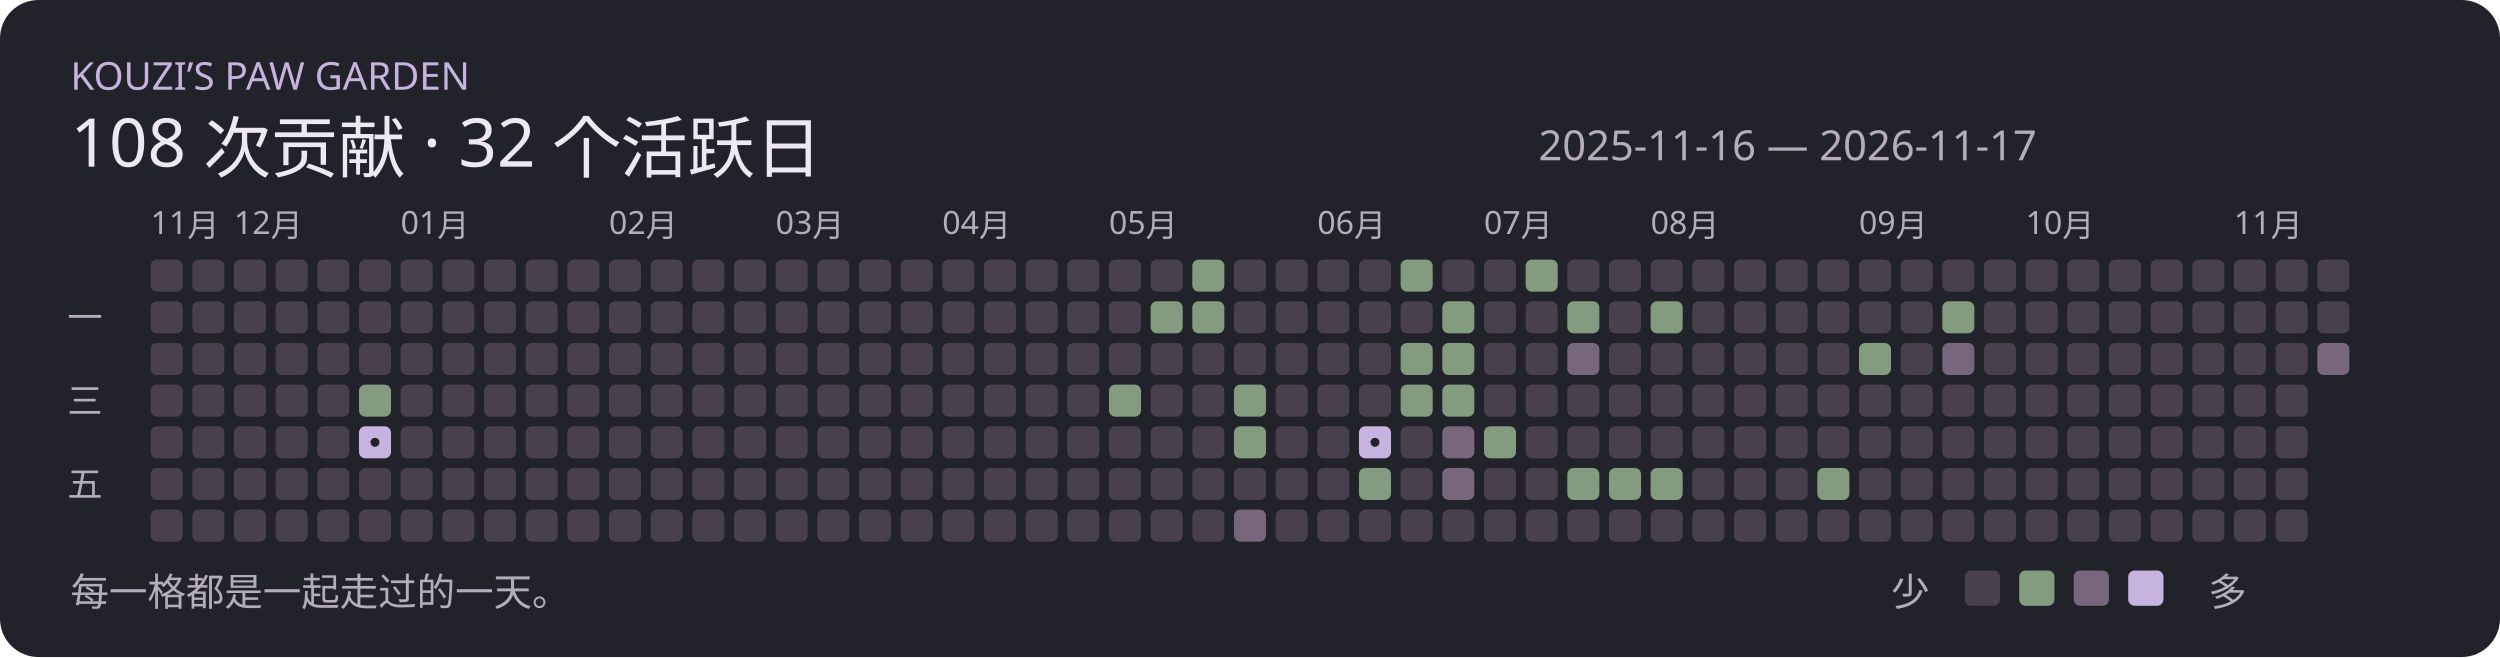
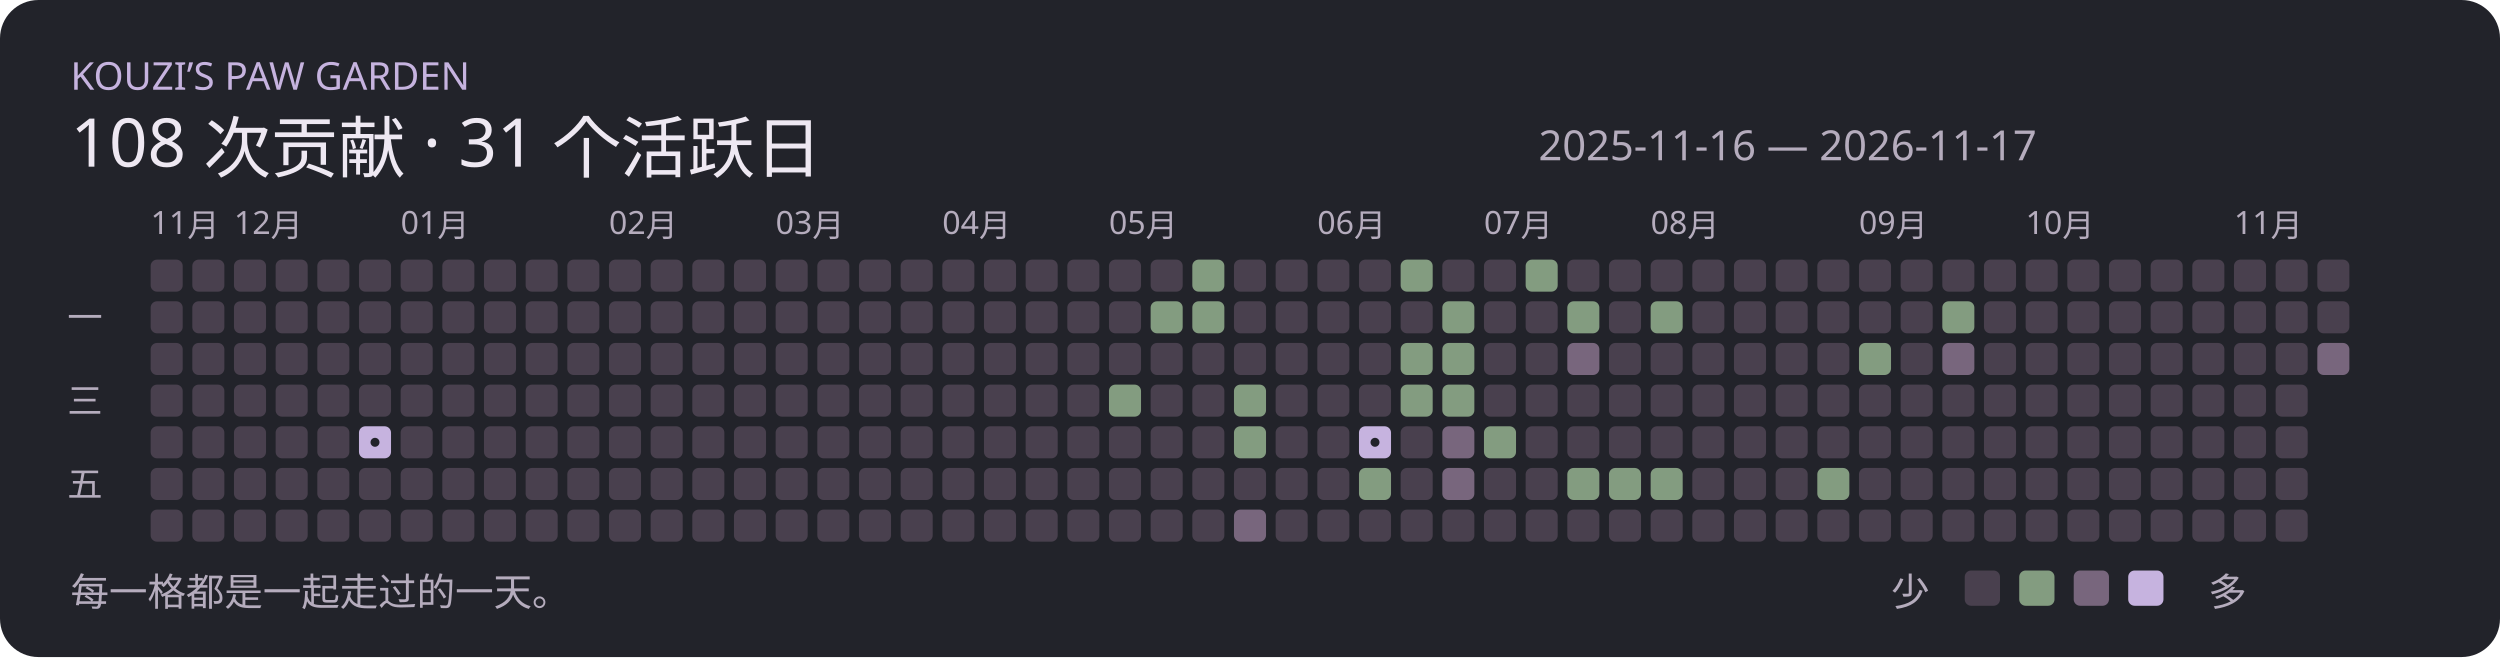
<svg xmlns="http://www.w3.org/2000/svg" width="780" height="205" viewBox="0 0 780 205" role="img">
  <rect width="780" height="205" rx="12" fill="#22232a" />
  <text x="22" y="28" font-family="Segoe UI,Microsoft YaHei,sans-serif" font-size="12" fill="#c6b3df">KOUZI’S PAW GARDEN</text>
-   <text x="22" y="52" font-family="Segoe UI,Microsoft YaHei,sans-serif" font-size="21" fill="#eee8f2">108 次贡献 · 32 个活跃日</text>
+   <text x="22" y="52" font-family="Segoe UI,Microsoft YaHei,sans-serif" font-size="21" fill="#eee8f2">108 次贡献 · 31 个活跃日</text>
  <text x="480" y="50" font-family="Segoe UI,Microsoft YaHei,sans-serif" font-size="13" fill="#b5acbd">2025-11-16 — 2026-11-17</text>
  <rect x="47" y="81" width="10" height="10" rx="2" fill="#49404e" />
  <text x="47" y="73" font-family="Segoe UI,Microsoft YaHei,sans-serif" font-size="10" fill="#b5acbd">11月</text>
  <rect x="47" y="94" width="10" height="10" rx="2" fill="#49404e" />
  <rect x="47" y="107" width="10" height="10" rx="2" fill="#49404e" />
  <rect x="47" y="120" width="10" height="10" rx="2" fill="#49404e" />
  <rect x="47" y="133" width="10" height="10" rx="2" fill="#49404e" />
  <rect x="47" y="146" width="10" height="10" rx="2" fill="#49404e" />
  <rect x="47" y="159" width="10" height="10" rx="2" fill="#49404e" />
  <rect x="60" y="81" width="10" height="10" rx="2" fill="#49404e" />
  <rect x="60" y="94" width="10" height="10" rx="2" fill="#49404e" />
  <rect x="60" y="107" width="10" height="10" rx="2" fill="#49404e" />
  <rect x="60" y="120" width="10" height="10" rx="2" fill="#49404e" />
  <rect x="60" y="133" width="10" height="10" rx="2" fill="#49404e" />
  <rect x="60" y="146" width="10" height="10" rx="2" fill="#49404e" />
  <rect x="60" y="159" width="10" height="10" rx="2" fill="#49404e" />
  <rect x="73" y="81" width="10" height="10" rx="2" fill="#49404e" />
  <rect x="73" y="94" width="10" height="10" rx="2" fill="#49404e" />
  <text x="73" y="73" font-family="Segoe UI,Microsoft YaHei,sans-serif" font-size="10" fill="#b5acbd">12月</text>
  <rect x="73" y="107" width="10" height="10" rx="2" fill="#49404e" />
  <rect x="73" y="120" width="10" height="10" rx="2" fill="#49404e" />
  <rect x="73" y="133" width="10" height="10" rx="2" fill="#49404e" />
  <rect x="73" y="146" width="10" height="10" rx="2" fill="#49404e" />
  <rect x="73" y="159" width="10" height="10" rx="2" fill="#49404e" />
  <rect x="86" y="81" width="10" height="10" rx="2" fill="#49404e" />
  <rect x="86" y="94" width="10" height="10" rx="2" fill="#49404e" />
  <rect x="86" y="107" width="10" height="10" rx="2" fill="#49404e" />
  <rect x="86" y="120" width="10" height="10" rx="2" fill="#49404e" />
  <rect x="86" y="133" width="10" height="10" rx="2" fill="#49404e" />
  <rect x="86" y="146" width="10" height="10" rx="2" fill="#49404e" />
  <rect x="86" y="159" width="10" height="10" rx="2" fill="#49404e" />
  <rect x="99" y="81" width="10" height="10" rx="2" fill="#49404e" />
  <rect x="99" y="94" width="10" height="10" rx="2" fill="#49404e" />
  <rect x="99" y="107" width="10" height="10" rx="2" fill="#49404e" />
  <rect x="99" y="120" width="10" height="10" rx="2" fill="#49404e" />
  <rect x="99" y="133" width="10" height="10" rx="2" fill="#49404e" />
  <rect x="99" y="146" width="10" height="10" rx="2" fill="#49404e" />
  <rect x="99" y="159" width="10" height="10" rx="2" fill="#49404e" />
  <rect x="112" y="81" width="10" height="10" rx="2" fill="#49404e" />
  <rect x="112" y="94" width="10" height="10" rx="2" fill="#49404e" />
  <rect x="112" y="107" width="10" height="10" rx="2" fill="#49404e" />
-   <rect x="112" y="120" width="10" height="10" rx="2" fill="#839c80" />
+   <rect x="112" y="120" width="10" height="10" rx="2" fill="#49404e" />
  <rect x="112" y="133" width="10" height="10" rx="2" fill="#c6b3df" />
  <circle cx="117" cy="138" r="1.4" fill="#22232a" />
  <rect x="112" y="146" width="10" height="10" rx="2" fill="#49404e" />
  <rect x="112" y="159" width="10" height="10" rx="2" fill="#49404e" />
  <rect x="125" y="81" width="10" height="10" rx="2" fill="#49404e" />
  <rect x="125" y="94" width="10" height="10" rx="2" fill="#49404e" />
  <rect x="125" y="107" width="10" height="10" rx="2" fill="#49404e" />
  <rect x="125" y="120" width="10" height="10" rx="2" fill="#49404e" />
  <rect x="125" y="133" width="10" height="10" rx="2" fill="#49404e" />
  <text x="125" y="73" font-family="Segoe UI,Microsoft YaHei,sans-serif" font-size="10" fill="#b5acbd">01月</text>
  <rect x="125" y="146" width="10" height="10" rx="2" fill="#49404e" />
  <rect x="125" y="159" width="10" height="10" rx="2" fill="#49404e" />
  <rect x="138" y="81" width="10" height="10" rx="2" fill="#49404e" />
  <rect x="138" y="94" width="10" height="10" rx="2" fill="#49404e" />
  <rect x="138" y="107" width="10" height="10" rx="2" fill="#49404e" />
  <rect x="138" y="120" width="10" height="10" rx="2" fill="#49404e" />
  <rect x="138" y="133" width="10" height="10" rx="2" fill="#49404e" />
  <rect x="138" y="146" width="10" height="10" rx="2" fill="#49404e" />
  <rect x="138" y="159" width="10" height="10" rx="2" fill="#49404e" />
  <rect x="151" y="81" width="10" height="10" rx="2" fill="#49404e" />
  <rect x="151" y="94" width="10" height="10" rx="2" fill="#49404e" />
  <rect x="151" y="107" width="10" height="10" rx="2" fill="#49404e" />
  <rect x="151" y="120" width="10" height="10" rx="2" fill="#49404e" />
  <rect x="151" y="133" width="10" height="10" rx="2" fill="#49404e" />
  <rect x="151" y="146" width="10" height="10" rx="2" fill="#49404e" />
  <rect x="151" y="159" width="10" height="10" rx="2" fill="#49404e" />
  <rect x="164" y="81" width="10" height="10" rx="2" fill="#49404e" />
  <rect x="164" y="94" width="10" height="10" rx="2" fill="#49404e" />
  <rect x="164" y="107" width="10" height="10" rx="2" fill="#49404e" />
  <rect x="164" y="120" width="10" height="10" rx="2" fill="#49404e" />
  <rect x="164" y="133" width="10" height="10" rx="2" fill="#49404e" />
  <rect x="164" y="146" width="10" height="10" rx="2" fill="#49404e" />
  <rect x="164" y="159" width="10" height="10" rx="2" fill="#49404e" />
  <rect x="177" y="81" width="10" height="10" rx="2" fill="#49404e" />
  <rect x="177" y="94" width="10" height="10" rx="2" fill="#49404e" />
  <rect x="177" y="107" width="10" height="10" rx="2" fill="#49404e" />
  <rect x="177" y="120" width="10" height="10" rx="2" fill="#49404e" />
  <rect x="177" y="133" width="10" height="10" rx="2" fill="#49404e" />
  <rect x="177" y="146" width="10" height="10" rx="2" fill="#49404e" />
  <rect x="177" y="159" width="10" height="10" rx="2" fill="#49404e" />
  <rect x="190" y="81" width="10" height="10" rx="2" fill="#49404e" />
  <text x="190" y="73" font-family="Segoe UI,Microsoft YaHei,sans-serif" font-size="10" fill="#b5acbd">02月</text>
  <rect x="190" y="94" width="10" height="10" rx="2" fill="#49404e" />
  <rect x="190" y="107" width="10" height="10" rx="2" fill="#49404e" />
  <rect x="190" y="120" width="10" height="10" rx="2" fill="#49404e" />
  <rect x="190" y="133" width="10" height="10" rx="2" fill="#49404e" />
  <rect x="190" y="146" width="10" height="10" rx="2" fill="#49404e" />
  <rect x="190" y="159" width="10" height="10" rx="2" fill="#49404e" />
  <rect x="203" y="81" width="10" height="10" rx="2" fill="#49404e" />
  <rect x="203" y="94" width="10" height="10" rx="2" fill="#49404e" />
  <rect x="203" y="107" width="10" height="10" rx="2" fill="#49404e" />
  <rect x="203" y="120" width="10" height="10" rx="2" fill="#49404e" />
  <rect x="203" y="133" width="10" height="10" rx="2" fill="#49404e" />
  <rect x="203" y="146" width="10" height="10" rx="2" fill="#49404e" />
  <rect x="203" y="159" width="10" height="10" rx="2" fill="#49404e" />
  <rect x="216" y="81" width="10" height="10" rx="2" fill="#49404e" />
  <rect x="216" y="94" width="10" height="10" rx="2" fill="#49404e" />
  <rect x="216" y="107" width="10" height="10" rx="2" fill="#49404e" />
  <rect x="216" y="120" width="10" height="10" rx="2" fill="#49404e" />
  <rect x="216" y="133" width="10" height="10" rx="2" fill="#49404e" />
  <rect x="216" y="146" width="10" height="10" rx="2" fill="#49404e" />
  <rect x="216" y="159" width="10" height="10" rx="2" fill="#49404e" />
  <rect x="229" y="81" width="10" height="10" rx="2" fill="#49404e" />
  <rect x="229" y="94" width="10" height="10" rx="2" fill="#49404e" />
  <rect x="229" y="107" width="10" height="10" rx="2" fill="#49404e" />
  <rect x="229" y="120" width="10" height="10" rx="2" fill="#49404e" />
  <rect x="229" y="133" width="10" height="10" rx="2" fill="#49404e" />
  <rect x="229" y="146" width="10" height="10" rx="2" fill="#49404e" />
  <rect x="229" y="159" width="10" height="10" rx="2" fill="#49404e" />
  <rect x="242" y="81" width="10" height="10" rx="2" fill="#49404e" />
  <text x="242" y="73" font-family="Segoe UI,Microsoft YaHei,sans-serif" font-size="10" fill="#b5acbd">03月</text>
  <rect x="242" y="94" width="10" height="10" rx="2" fill="#49404e" />
  <rect x="242" y="107" width="10" height="10" rx="2" fill="#49404e" />
  <rect x="242" y="120" width="10" height="10" rx="2" fill="#49404e" />
  <rect x="242" y="133" width="10" height="10" rx="2" fill="#49404e" />
  <rect x="242" y="146" width="10" height="10" rx="2" fill="#49404e" />
  <rect x="242" y="159" width="10" height="10" rx="2" fill="#49404e" />
  <rect x="255" y="81" width="10" height="10" rx="2" fill="#49404e" />
  <rect x="255" y="94" width="10" height="10" rx="2" fill="#49404e" />
  <rect x="255" y="107" width="10" height="10" rx="2" fill="#49404e" />
  <rect x="255" y="120" width="10" height="10" rx="2" fill="#49404e" />
  <rect x="255" y="133" width="10" height="10" rx="2" fill="#49404e" />
  <rect x="255" y="146" width="10" height="10" rx="2" fill="#49404e" />
  <rect x="255" y="159" width="10" height="10" rx="2" fill="#49404e" />
  <rect x="268" y="81" width="10" height="10" rx="2" fill="#49404e" />
  <rect x="268" y="94" width="10" height="10" rx="2" fill="#49404e" />
  <rect x="268" y="107" width="10" height="10" rx="2" fill="#49404e" />
  <rect x="268" y="120" width="10" height="10" rx="2" fill="#49404e" />
  <rect x="268" y="133" width="10" height="10" rx="2" fill="#49404e" />
  <rect x="268" y="146" width="10" height="10" rx="2" fill="#49404e" />
  <rect x="268" y="159" width="10" height="10" rx="2" fill="#49404e" />
  <rect x="281" y="81" width="10" height="10" rx="2" fill="#49404e" />
  <rect x="281" y="94" width="10" height="10" rx="2" fill="#49404e" />
  <rect x="281" y="107" width="10" height="10" rx="2" fill="#49404e" />
  <rect x="281" y="120" width="10" height="10" rx="2" fill="#49404e" />
  <rect x="281" y="133" width="10" height="10" rx="2" fill="#49404e" />
  <rect x="281" y="146" width="10" height="10" rx="2" fill="#49404e" />
  <rect x="281" y="159" width="10" height="10" rx="2" fill="#49404e" />
  <rect x="294" y="81" width="10" height="10" rx="2" fill="#49404e" />
  <rect x="294" y="94" width="10" height="10" rx="2" fill="#49404e" />
  <rect x="294" y="107" width="10" height="10" rx="2" fill="#49404e" />
  <rect x="294" y="120" width="10" height="10" rx="2" fill="#49404e" />
  <text x="294" y="73" font-family="Segoe UI,Microsoft YaHei,sans-serif" font-size="10" fill="#b5acbd">04月</text>
  <rect x="294" y="133" width="10" height="10" rx="2" fill="#49404e" />
  <rect x="294" y="146" width="10" height="10" rx="2" fill="#49404e" />
  <rect x="294" y="159" width="10" height="10" rx="2" fill="#49404e" />
  <rect x="307" y="81" width="10" height="10" rx="2" fill="#49404e" />
  <rect x="307" y="94" width="10" height="10" rx="2" fill="#49404e" />
  <rect x="307" y="107" width="10" height="10" rx="2" fill="#49404e" />
  <rect x="307" y="120" width="10" height="10" rx="2" fill="#49404e" />
  <rect x="307" y="133" width="10" height="10" rx="2" fill="#49404e" />
  <rect x="307" y="146" width="10" height="10" rx="2" fill="#49404e" />
  <rect x="307" y="159" width="10" height="10" rx="2" fill="#49404e" />
  <rect x="320" y="81" width="10" height="10" rx="2" fill="#49404e" />
  <rect x="320" y="94" width="10" height="10" rx="2" fill="#49404e" />
  <rect x="320" y="107" width="10" height="10" rx="2" fill="#49404e" />
  <rect x="320" y="120" width="10" height="10" rx="2" fill="#49404e" />
  <rect x="320" y="133" width="10" height="10" rx="2" fill="#49404e" />
  <rect x="320" y="146" width="10" height="10" rx="2" fill="#49404e" />
  <rect x="320" y="159" width="10" height="10" rx="2" fill="#49404e" />
  <rect x="333" y="81" width="10" height="10" rx="2" fill="#49404e" />
  <rect x="333" y="94" width="10" height="10" rx="2" fill="#49404e" />
  <rect x="333" y="107" width="10" height="10" rx="2" fill="#49404e" />
  <rect x="333" y="120" width="10" height="10" rx="2" fill="#49404e" />
  <rect x="333" y="133" width="10" height="10" rx="2" fill="#49404e" />
  <rect x="333" y="146" width="10" height="10" rx="2" fill="#49404e" />
  <rect x="333" y="159" width="10" height="10" rx="2" fill="#49404e" />
  <rect x="346" y="81" width="10" height="10" rx="2" fill="#49404e" />
  <rect x="346" y="94" width="10" height="10" rx="2" fill="#49404e" />
  <rect x="346" y="107" width="10" height="10" rx="2" fill="#49404e" />
  <rect x="346" y="120" width="10" height="10" rx="2" fill="#839c80" />
  <rect x="346" y="133" width="10" height="10" rx="2" fill="#49404e" />
  <rect x="346" y="146" width="10" height="10" rx="2" fill="#49404e" />
  <text x="346" y="73" font-family="Segoe UI,Microsoft YaHei,sans-serif" font-size="10" fill="#b5acbd">05月</text>
  <rect x="346" y="159" width="10" height="10" rx="2" fill="#49404e" />
  <rect x="359" y="81" width="10" height="10" rx="2" fill="#49404e" />
  <rect x="359" y="94" width="10" height="10" rx="2" fill="#839c80" />
  <rect x="359" y="107" width="10" height="10" rx="2" fill="#49404e" />
  <rect x="359" y="120" width="10" height="10" rx="2" fill="#49404e" />
  <rect x="359" y="133" width="10" height="10" rx="2" fill="#49404e" />
  <rect x="359" y="146" width="10" height="10" rx="2" fill="#49404e" />
  <rect x="359" y="159" width="10" height="10" rx="2" fill="#49404e" />
  <rect x="372" y="81" width="10" height="10" rx="2" fill="#839c80" />
  <rect x="372" y="94" width="10" height="10" rx="2" fill="#839c80" />
  <rect x="372" y="107" width="10" height="10" rx="2" fill="#49404e" />
  <rect x="372" y="120" width="10" height="10" rx="2" fill="#49404e" />
  <rect x="372" y="133" width="10" height="10" rx="2" fill="#49404e" />
  <rect x="372" y="146" width="10" height="10" rx="2" fill="#49404e" />
  <rect x="372" y="159" width="10" height="10" rx="2" fill="#49404e" />
  <rect x="385" y="81" width="10" height="10" rx="2" fill="#49404e" />
  <rect x="385" y="94" width="10" height="10" rx="2" fill="#49404e" />
  <rect x="385" y="107" width="10" height="10" rx="2" fill="#49404e" />
  <rect x="385" y="120" width="10" height="10" rx="2" fill="#839c80" />
  <rect x="385" y="133" width="10" height="10" rx="2" fill="#839c80" />
  <rect x="385" y="146" width="10" height="10" rx="2" fill="#49404e" />
  <rect x="385" y="159" width="10" height="10" rx="2" fill="#78667d" />
  <rect x="398" y="81" width="10" height="10" rx="2" fill="#49404e" />
  <rect x="398" y="94" width="10" height="10" rx="2" fill="#49404e" />
  <rect x="398" y="107" width="10" height="10" rx="2" fill="#49404e" />
  <rect x="398" y="120" width="10" height="10" rx="2" fill="#49404e" />
  <rect x="398" y="133" width="10" height="10" rx="2" fill="#49404e" />
  <rect x="398" y="146" width="10" height="10" rx="2" fill="#49404e" />
  <rect x="398" y="159" width="10" height="10" rx="2" fill="#49404e" />
  <rect x="411" y="81" width="10" height="10" rx="2" fill="#49404e" />
  <rect x="411" y="94" width="10" height="10" rx="2" fill="#49404e" />
  <text x="411" y="73" font-family="Segoe UI,Microsoft YaHei,sans-serif" font-size="10" fill="#b5acbd">06月</text>
  <rect x="411" y="107" width="10" height="10" rx="2" fill="#49404e" />
  <rect x="411" y="120" width="10" height="10" rx="2" fill="#49404e" />
  <rect x="411" y="133" width="10" height="10" rx="2" fill="#49404e" />
  <rect x="411" y="146" width="10" height="10" rx="2" fill="#49404e" />
  <rect x="411" y="159" width="10" height="10" rx="2" fill="#49404e" />
  <rect x="424" y="81" width="10" height="10" rx="2" fill="#49404e" />
  <rect x="424" y="94" width="10" height="10" rx="2" fill="#49404e" />
  <rect x="424" y="107" width="10" height="10" rx="2" fill="#49404e" />
  <rect x="424" y="120" width="10" height="10" rx="2" fill="#49404e" />
  <rect x="424" y="133" width="10" height="10" rx="2" fill="#c6b3df" />
  <circle cx="429" cy="138" r="1.4" fill="#22232a" />
  <rect x="424" y="146" width="10" height="10" rx="2" fill="#839c80" />
  <rect x="424" y="159" width="10" height="10" rx="2" fill="#49404e" />
  <rect x="437" y="81" width="10" height="10" rx="2" fill="#839c80" />
  <rect x="437" y="94" width="10" height="10" rx="2" fill="#49404e" />
  <rect x="437" y="107" width="10" height="10" rx="2" fill="#839c80" />
  <rect x="437" y="120" width="10" height="10" rx="2" fill="#839c80" />
  <rect x="437" y="133" width="10" height="10" rx="2" fill="#49404e" />
  <rect x="437" y="146" width="10" height="10" rx="2" fill="#49404e" />
  <rect x="437" y="159" width="10" height="10" rx="2" fill="#49404e" />
  <rect x="450" y="81" width="10" height="10" rx="2" fill="#49404e" />
  <rect x="450" y="94" width="10" height="10" rx="2" fill="#839c80" />
  <rect x="450" y="107" width="10" height="10" rx="2" fill="#839c80" />
  <rect x="450" y="120" width="10" height="10" rx="2" fill="#839c80" />
  <rect x="450" y="133" width="10" height="10" rx="2" fill="#78667d" />
  <rect x="450" y="146" width="10" height="10" rx="2" fill="#78667d" />
  <rect x="450" y="159" width="10" height="10" rx="2" fill="#49404e" />
  <rect x="463" y="81" width="10" height="10" rx="2" fill="#49404e" />
  <rect x="463" y="94" width="10" height="10" rx="2" fill="#49404e" />
  <rect x="463" y="107" width="10" height="10" rx="2" fill="#49404e" />
  <rect x="463" y="120" width="10" height="10" rx="2" fill="#49404e" />
  <text x="463" y="73" font-family="Segoe UI,Microsoft YaHei,sans-serif" font-size="10" fill="#b5acbd">07月</text>
  <rect x="463" y="133" width="10" height="10" rx="2" fill="#839c80" />
  <rect x="463" y="146" width="10" height="10" rx="2" fill="#49404e" />
  <rect x="463" y="159" width="10" height="10" rx="2" fill="#49404e" />
  <rect x="476" y="81" width="10" height="10" rx="2" fill="#839c80" />
  <rect x="476" y="94" width="10" height="10" rx="2" fill="#49404e" />
  <rect x="476" y="107" width="10" height="10" rx="2" fill="#49404e" />
  <rect x="476" y="120" width="10" height="10" rx="2" fill="#49404e" />
  <rect x="476" y="133" width="10" height="10" rx="2" fill="#49404e" />
  <rect x="476" y="146" width="10" height="10" rx="2" fill="#49404e" />
  <rect x="476" y="159" width="10" height="10" rx="2" fill="#49404e" />
  <rect x="489" y="81" width="10" height="10" rx="2" fill="#49404e" />
  <rect x="489" y="94" width="10" height="10" rx="2" fill="#839c80" />
  <rect x="489" y="107" width="10" height="10" rx="2" fill="#78667d" />
  <rect x="489" y="120" width="10" height="10" rx="2" fill="#49404e" />
  <rect x="489" y="133" width="10" height="10" rx="2" fill="#49404e" />
  <rect x="489" y="146" width="10" height="10" rx="2" fill="#839c80" />
  <rect x="489" y="159" width="10" height="10" rx="2" fill="#49404e" />
  <rect x="502" y="81" width="10" height="10" rx="2" fill="#49404e" />
  <rect x="502" y="94" width="10" height="10" rx="2" fill="#49404e" />
  <rect x="502" y="107" width="10" height="10" rx="2" fill="#49404e" />
  <rect x="502" y="120" width="10" height="10" rx="2" fill="#49404e" />
  <rect x="502" y="133" width="10" height="10" rx="2" fill="#49404e" />
  <rect x="502" y="146" width="10" height="10" rx="2" fill="#839c80" />
  <rect x="502" y="159" width="10" height="10" rx="2" fill="#49404e" />
  <rect x="515" y="81" width="10" height="10" rx="2" fill="#49404e" />
  <rect x="515" y="94" width="10" height="10" rx="2" fill="#839c80" />
  <rect x="515" y="107" width="10" height="10" rx="2" fill="#49404e" />
  <rect x="515" y="120" width="10" height="10" rx="2" fill="#49404e" />
  <rect x="515" y="133" width="10" height="10" rx="2" fill="#49404e" />
  <rect x="515" y="146" width="10" height="10" rx="2" fill="#839c80" />
  <rect x="515" y="159" width="10" height="10" rx="2" fill="#49404e" />
  <text x="515" y="73" font-family="Segoe UI,Microsoft YaHei,sans-serif" font-size="10" fill="#b5acbd">08月</text>
  <rect x="528" y="81" width="10" height="10" rx="2" fill="#49404e" />
  <rect x="528" y="94" width="10" height="10" rx="2" fill="#49404e" />
  <rect x="528" y="107" width="10" height="10" rx="2" fill="#49404e" />
  <rect x="528" y="120" width="10" height="10" rx="2" fill="#49404e" />
  <rect x="528" y="133" width="10" height="10" rx="2" fill="#49404e" />
  <rect x="528" y="146" width="10" height="10" rx="2" fill="#49404e" />
  <rect x="528" y="159" width="10" height="10" rx="2" fill="#49404e" />
  <rect x="541" y="81" width="10" height="10" rx="2" fill="#49404e" />
  <rect x="541" y="94" width="10" height="10" rx="2" fill="#49404e" />
  <rect x="541" y="107" width="10" height="10" rx="2" fill="#49404e" />
  <rect x="541" y="120" width="10" height="10" rx="2" fill="#49404e" />
  <rect x="541" y="133" width="10" height="10" rx="2" fill="#49404e" />
  <rect x="541" y="146" width="10" height="10" rx="2" fill="#49404e" />
  <rect x="541" y="159" width="10" height="10" rx="2" fill="#49404e" />
  <rect x="554" y="81" width="10" height="10" rx="2" fill="#49404e" />
  <rect x="554" y="94" width="10" height="10" rx="2" fill="#49404e" />
  <rect x="554" y="107" width="10" height="10" rx="2" fill="#49404e" />
  <rect x="554" y="120" width="10" height="10" rx="2" fill="#49404e" />
  <rect x="554" y="133" width="10" height="10" rx="2" fill="#49404e" />
  <rect x="554" y="146" width="10" height="10" rx="2" fill="#49404e" />
  <rect x="554" y="159" width="10" height="10" rx="2" fill="#49404e" />
  <rect x="567" y="81" width="10" height="10" rx="2" fill="#49404e" />
  <rect x="567" y="94" width="10" height="10" rx="2" fill="#49404e" />
  <rect x="567" y="107" width="10" height="10" rx="2" fill="#49404e" />
  <rect x="567" y="120" width="10" height="10" rx="2" fill="#49404e" />
  <rect x="567" y="133" width="10" height="10" rx="2" fill="#49404e" />
  <rect x="567" y="146" width="10" height="10" rx="2" fill="#839c80" />
  <rect x="567" y="159" width="10" height="10" rx="2" fill="#49404e" />
  <rect x="580" y="81" width="10" height="10" rx="2" fill="#49404e" />
  <rect x="580" y="94" width="10" height="10" rx="2" fill="#49404e" />
  <rect x="580" y="107" width="10" height="10" rx="2" fill="#839c80" />
  <text x="580" y="73" font-family="Segoe UI,Microsoft YaHei,sans-serif" font-size="10" fill="#b5acbd">09月</text>
  <rect x="580" y="120" width="10" height="10" rx="2" fill="#49404e" />
  <rect x="580" y="133" width="10" height="10" rx="2" fill="#49404e" />
  <rect x="580" y="146" width="10" height="10" rx="2" fill="#49404e" />
  <rect x="580" y="159" width="10" height="10" rx="2" fill="#49404e" />
  <rect x="593" y="81" width="10" height="10" rx="2" fill="#49404e" />
  <rect x="593" y="94" width="10" height="10" rx="2" fill="#49404e" />
  <rect x="593" y="107" width="10" height="10" rx="2" fill="#49404e" />
  <rect x="593" y="120" width="10" height="10" rx="2" fill="#49404e" />
  <rect x="593" y="133" width="10" height="10" rx="2" fill="#49404e" />
  <rect x="593" y="146" width="10" height="10" rx="2" fill="#49404e" />
  <rect x="593" y="159" width="10" height="10" rx="2" fill="#49404e" />
  <rect x="606" y="81" width="10" height="10" rx="2" fill="#49404e" />
  <rect x="606" y="94" width="10" height="10" rx="2" fill="#839c80" />
  <rect x="606" y="107" width="10" height="10" rx="2" fill="#78667d" />
  <rect x="606" y="120" width="10" height="10" rx="2" fill="#49404e" />
  <rect x="606" y="133" width="10" height="10" rx="2" fill="#49404e" />
  <rect x="606" y="146" width="10" height="10" rx="2" fill="#49404e" />
  <rect x="606" y="159" width="10" height="10" rx="2" fill="#49404e" />
  <rect x="619" y="81" width="10" height="10" rx="2" fill="#49404e" />
  <rect x="619" y="94" width="10" height="10" rx="2" fill="#49404e" />
  <rect x="619" y="107" width="10" height="10" rx="2" fill="#49404e" />
  <rect x="619" y="120" width="10" height="10" rx="2" fill="#49404e" />
  <rect x="619" y="133" width="10" height="10" rx="2" fill="#49404e" />
  <rect x="619" y="146" width="10" height="10" rx="2" fill="#49404e" />
  <rect x="619" y="159" width="10" height="10" rx="2" fill="#49404e" />
  <rect x="632" y="81" width="10" height="10" rx="2" fill="#49404e" />
  <rect x="632" y="94" width="10" height="10" rx="2" fill="#49404e" />
  <rect x="632" y="107" width="10" height="10" rx="2" fill="#49404e" />
  <rect x="632" y="120" width="10" height="10" rx="2" fill="#49404e" />
  <rect x="632" y="133" width="10" height="10" rx="2" fill="#49404e" />
  <text x="632" y="73" font-family="Segoe UI,Microsoft YaHei,sans-serif" font-size="10" fill="#b5acbd">10月</text>
  <rect x="632" y="146" width="10" height="10" rx="2" fill="#49404e" />
  <rect x="632" y="159" width="10" height="10" rx="2" fill="#49404e" />
  <rect x="645" y="81" width="10" height="10" rx="2" fill="#49404e" />
  <rect x="645" y="94" width="10" height="10" rx="2" fill="#49404e" />
  <rect x="645" y="107" width="10" height="10" rx="2" fill="#49404e" />
  <rect x="645" y="120" width="10" height="10" rx="2" fill="#49404e" />
  <rect x="645" y="133" width="10" height="10" rx="2" fill="#49404e" />
  <rect x="645" y="146" width="10" height="10" rx="2" fill="#49404e" />
  <rect x="645" y="159" width="10" height="10" rx="2" fill="#49404e" />
  <rect x="658" y="81" width="10" height="10" rx="2" fill="#49404e" />
  <rect x="658" y="94" width="10" height="10" rx="2" fill="#49404e" />
  <rect x="658" y="107" width="10" height="10" rx="2" fill="#49404e" />
  <rect x="658" y="120" width="10" height="10" rx="2" fill="#49404e" />
  <rect x="658" y="133" width="10" height="10" rx="2" fill="#49404e" />
  <rect x="658" y="146" width="10" height="10" rx="2" fill="#49404e" />
  <rect x="658" y="159" width="10" height="10" rx="2" fill="#49404e" />
  <rect x="671" y="81" width="10" height="10" rx="2" fill="#49404e" />
  <rect x="671" y="94" width="10" height="10" rx="2" fill="#49404e" />
  <rect x="671" y="107" width="10" height="10" rx="2" fill="#49404e" />
  <rect x="671" y="120" width="10" height="10" rx="2" fill="#49404e" />
  <rect x="671" y="133" width="10" height="10" rx="2" fill="#49404e" />
  <rect x="671" y="146" width="10" height="10" rx="2" fill="#49404e" />
  <rect x="671" y="159" width="10" height="10" rx="2" fill="#49404e" />
  <rect x="684" y="81" width="10" height="10" rx="2" fill="#49404e" />
  <rect x="684" y="94" width="10" height="10" rx="2" fill="#49404e" />
  <rect x="684" y="107" width="10" height="10" rx="2" fill="#49404e" />
  <rect x="684" y="120" width="10" height="10" rx="2" fill="#49404e" />
  <rect x="684" y="133" width="10" height="10" rx="2" fill="#49404e" />
  <rect x="684" y="146" width="10" height="10" rx="2" fill="#49404e" />
  <rect x="684" y="159" width="10" height="10" rx="2" fill="#49404e" />
  <rect x="697" y="81" width="10" height="10" rx="2" fill="#49404e" />
  <text x="697" y="73" font-family="Segoe UI,Microsoft YaHei,sans-serif" font-size="10" fill="#b5acbd">11月</text>
  <rect x="697" y="94" width="10" height="10" rx="2" fill="#49404e" />
  <rect x="697" y="107" width="10" height="10" rx="2" fill="#49404e" />
  <rect x="697" y="120" width="10" height="10" rx="2" fill="#49404e" />
  <rect x="697" y="133" width="10" height="10" rx="2" fill="#49404e" />
  <rect x="697" y="146" width="10" height="10" rx="2" fill="#49404e" />
  <rect x="697" y="159" width="10" height="10" rx="2" fill="#49404e" />
  <rect x="710" y="81" width="10" height="10" rx="2" fill="#49404e" />
  <rect x="710" y="94" width="10" height="10" rx="2" fill="#49404e" />
  <rect x="710" y="107" width="10" height="10" rx="2" fill="#49404e" />
  <rect x="710" y="120" width="10" height="10" rx="2" fill="#49404e" />
  <rect x="710" y="133" width="10" height="10" rx="2" fill="#49404e" />
  <rect x="710" y="146" width="10" height="10" rx="2" fill="#49404e" />
  <rect x="710" y="159" width="10" height="10" rx="2" fill="#49404e" />
  <rect x="723" y="81" width="10" height="10" rx="2" fill="#49404e" />
  <rect x="723" y="94" width="10" height="10" rx="2" fill="#49404e" />
  <rect x="723" y="107" width="10" height="10" rx="2" fill="#78667d" />
  <text x="21" y="103" font-family="Segoe UI,Microsoft YaHei,sans-serif" font-size="11" fill="#b5acbd">一</text>
  <text x="21" y="129" font-family="Segoe UI,Microsoft YaHei,sans-serif" font-size="11" fill="#b5acbd">三</text>
  <text x="21" y="155" font-family="Segoe UI,Microsoft YaHei,sans-serif" font-size="11" fill="#b5acbd">五</text>
  <text x="22" y="189" font-family="Segoe UI,Microsoft YaHei,sans-serif" font-size="12" fill="#b5acbd">每一格都是一起走过的一天。</text>
  <text x="590" y="189" font-family="Segoe UI,Microsoft YaHei,sans-serif" font-size="12" fill="#b5acbd">少</text>
  <rect x="613" y="178" width="11" height="11" rx="2" fill="#49404e" />
  <rect x="630" y="178" width="11" height="11" rx="2" fill="#839c80" />
  <rect x="647" y="178" width="11" height="11" rx="2" fill="#78667d" />
  <rect x="664" y="178" width="11" height="11" rx="2" fill="#c6b3df" />
  <text x="689" y="189" font-family="Segoe UI,Microsoft YaHei,sans-serif" font-size="12" fill="#b5acbd">多</text>
</svg>
